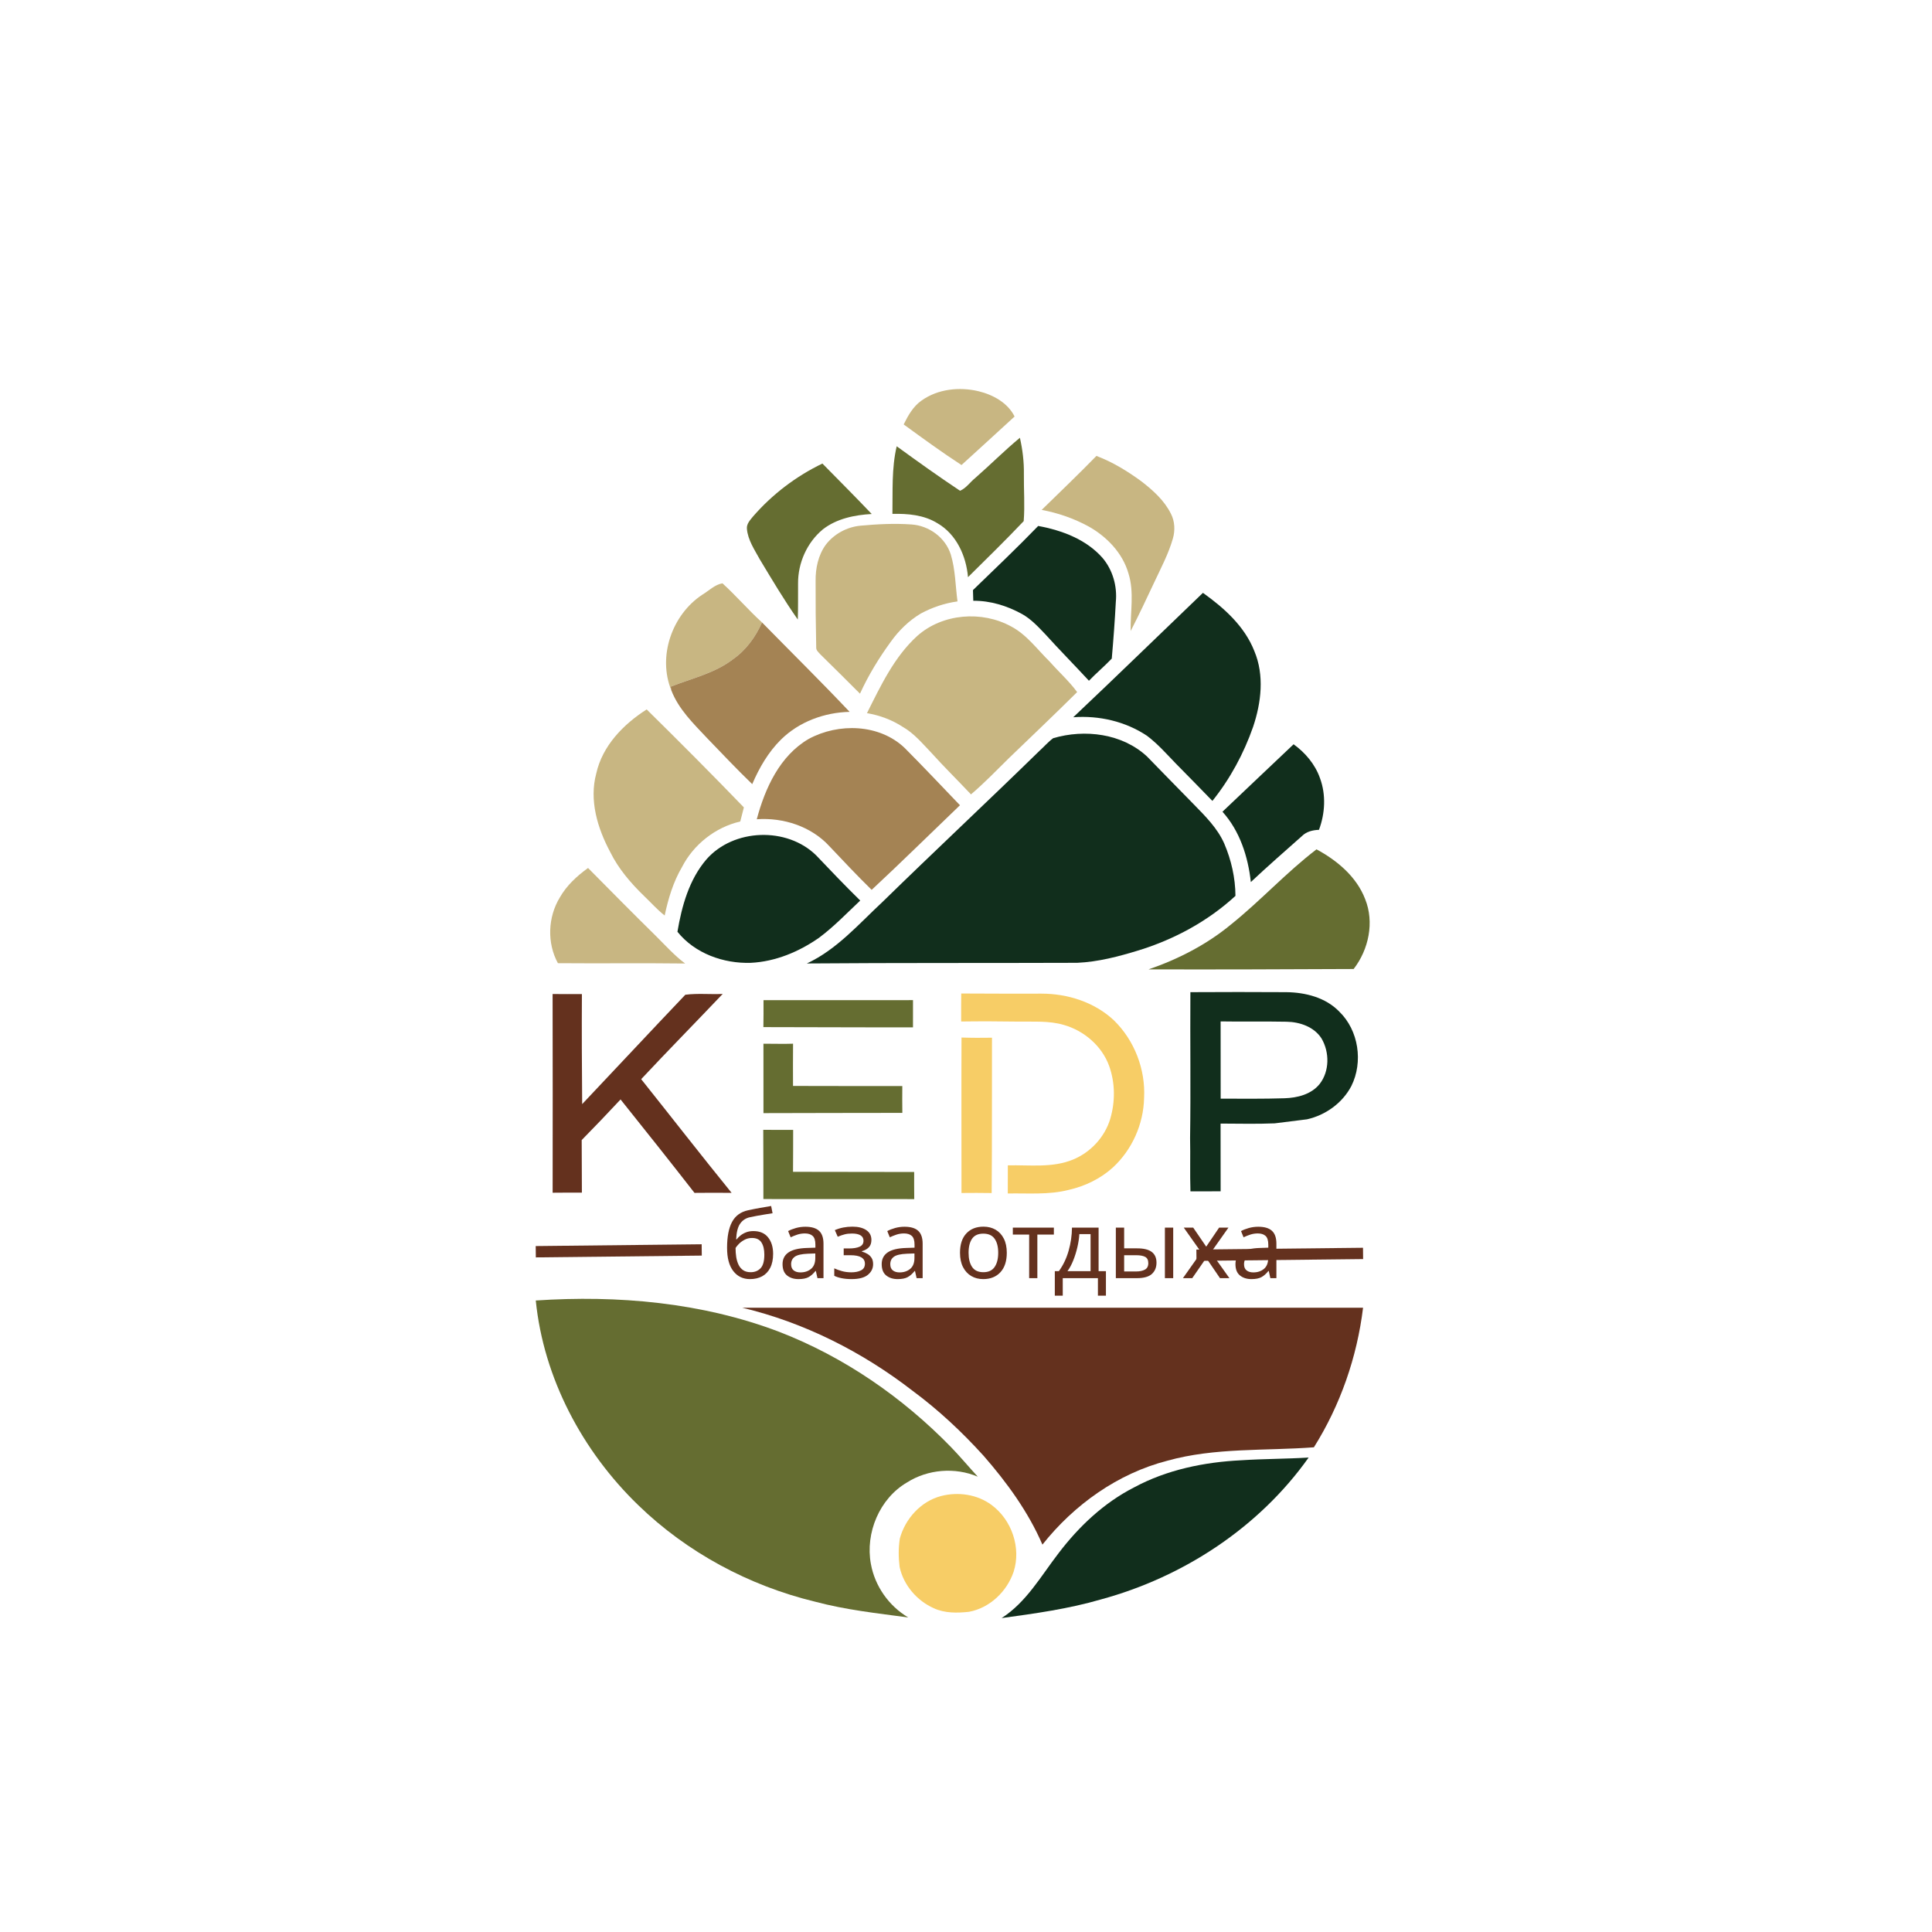
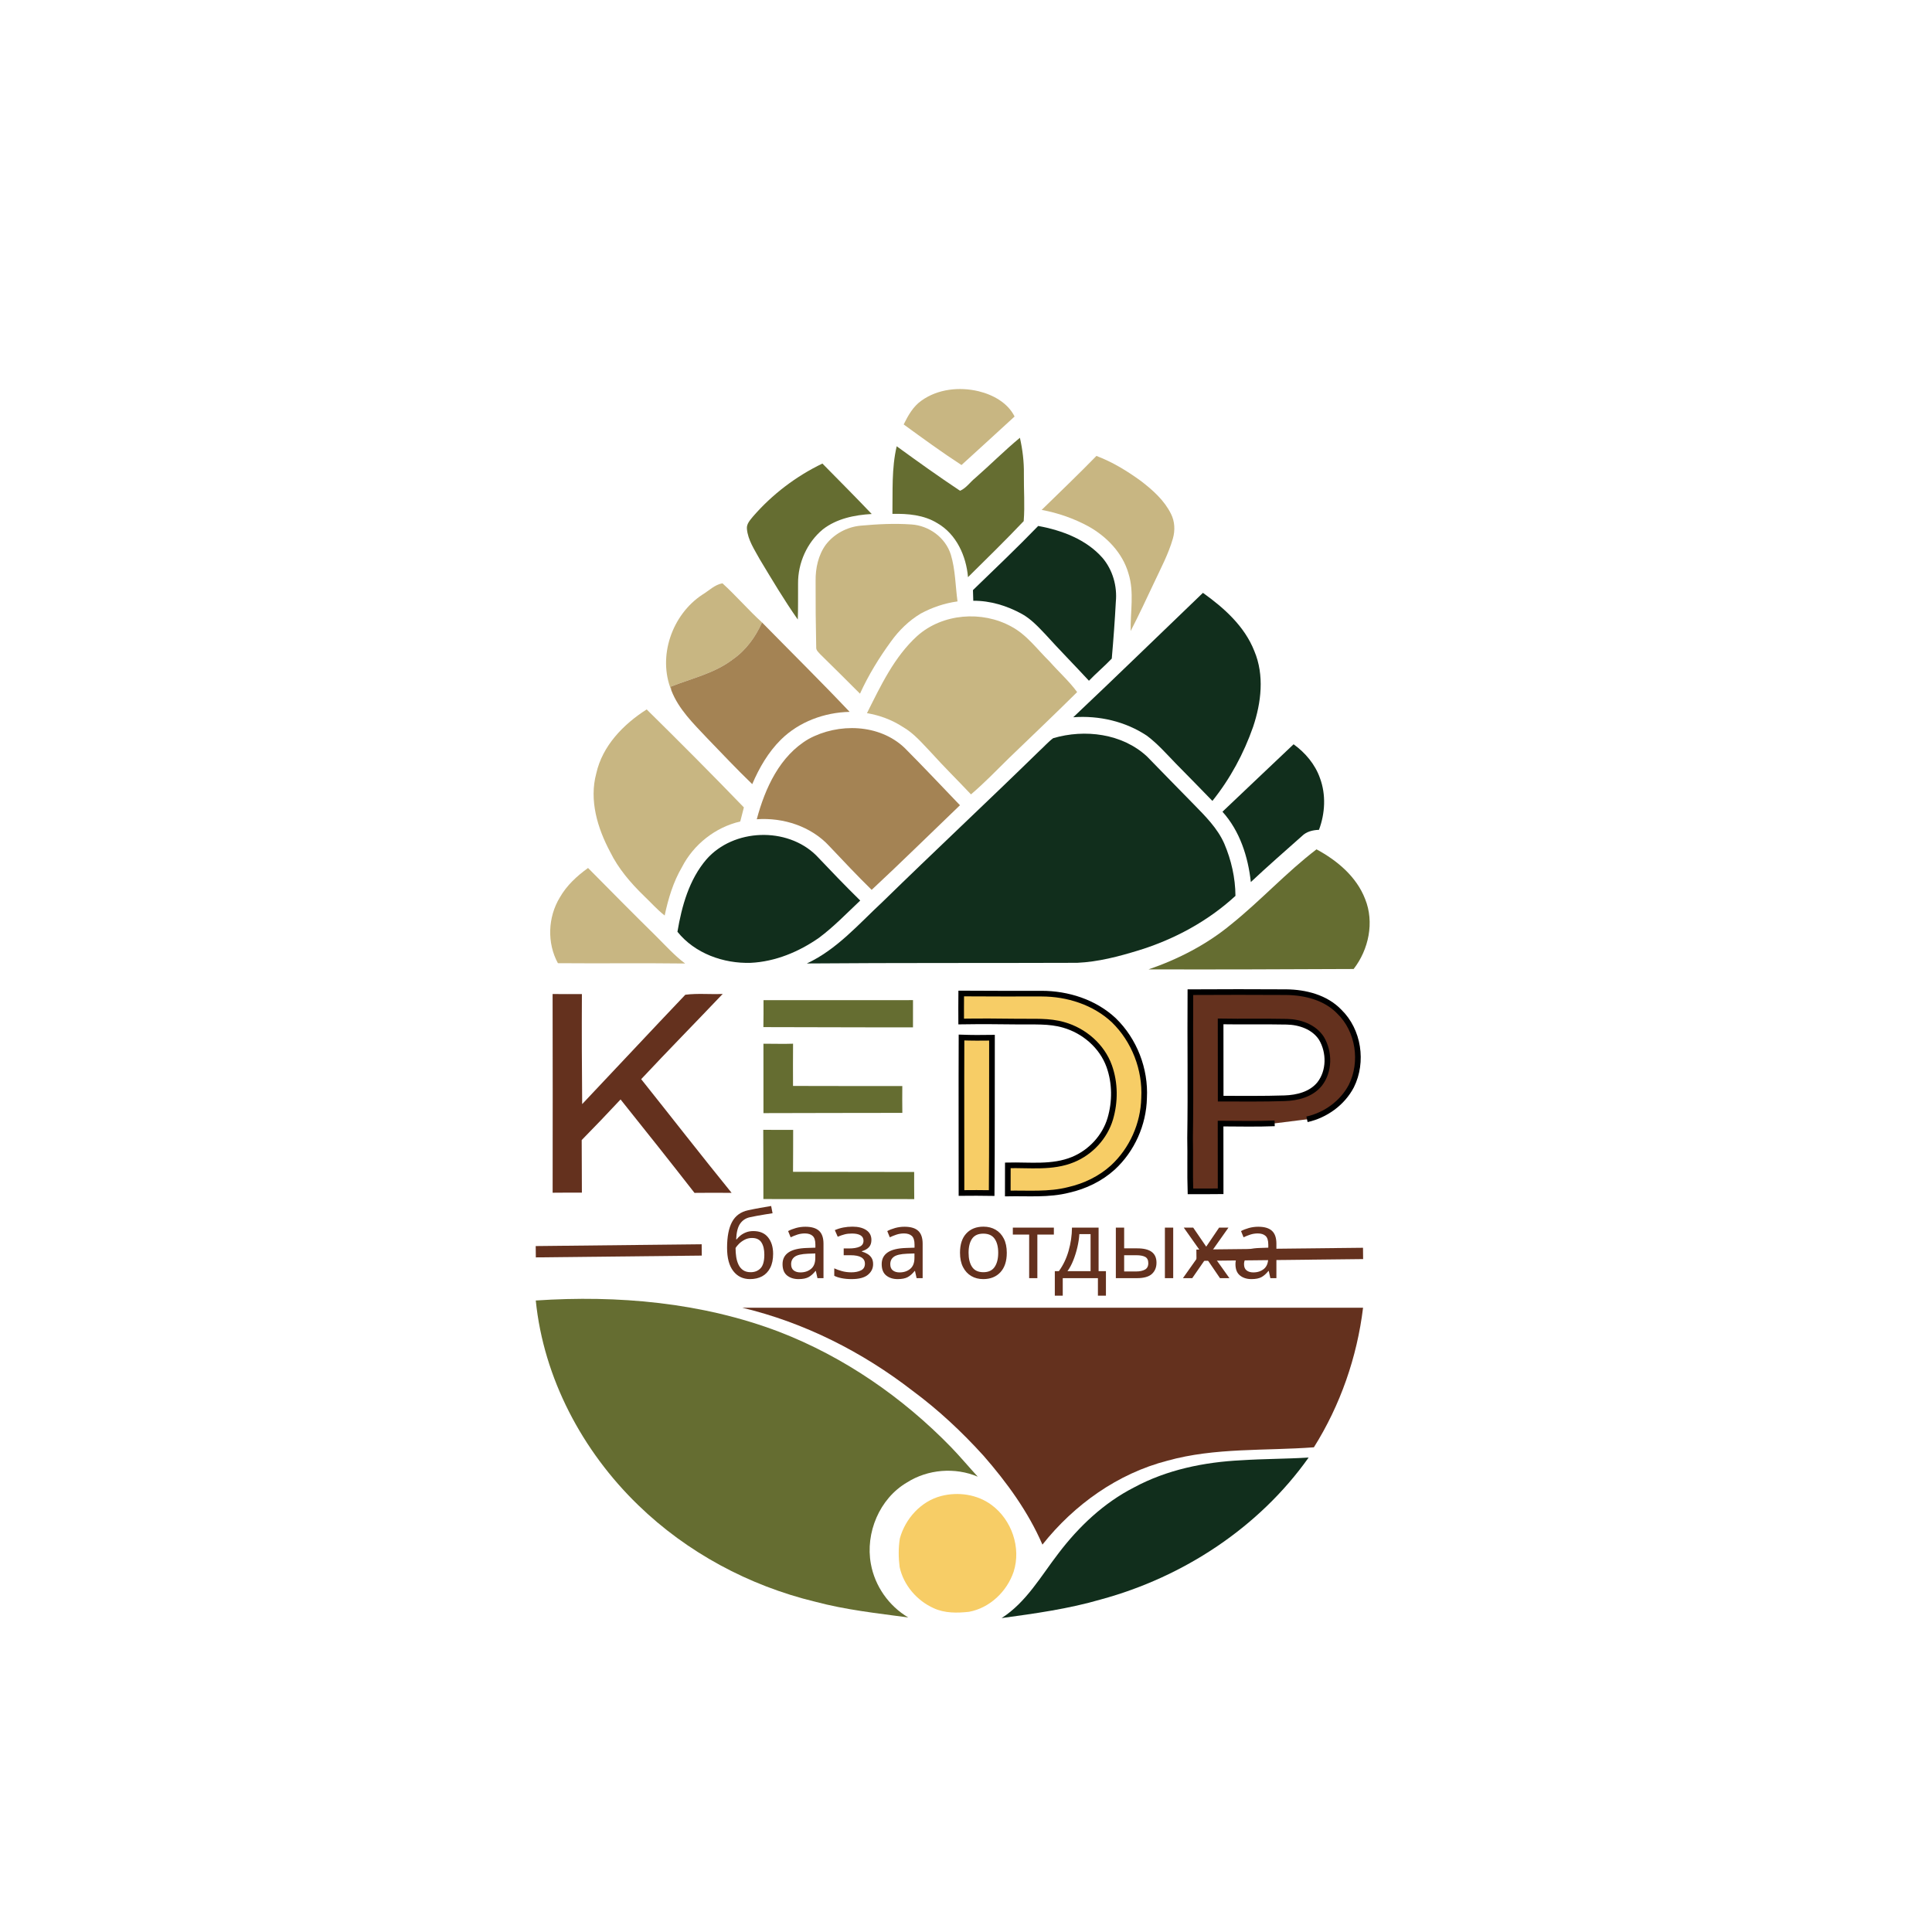
<svg xmlns="http://www.w3.org/2000/svg" id="Layer_1" version="1.1" viewBox="0 0 1024 1024">
  <defs>
    <style>
      .st0 {
        fill: #a48354;
      }

      .st1 {
        font-family: MonotypeCorsiva, 'Monotype Corsiva';
        font-size: 50px;
      }

      .st1, .st2 {
        fill: #64311e;
      }

      .st3 {
        fill: #656d31;
      }

      .st4 {
        fill: #f7cd66;
      }

      .st5 {
        fill: none;
        stroke: #64311e;
        stroke-miterlimit: 10;
        stroke-width: 6px;
      }

      .st6 {
        fill: #112e1c;
      }

      .st7 {
        fill: #c8b682;
      }
+ 
+       .st8 {
+         fill: #f7cd66;
+         stroke: #000000;
+         stroke-width: 3px;
+       }
+ 
+       .st9 {
+         fill: #64311e;
+         stroke: #000000;
+         stroke-width: 3px;
+       }
    </style>
  </defs>
  <g>
    <path class="st7" d="M488.37,212.36c8.63-6.22,20.14-7.42,30.32-4.99,7.63,1.86,15.46,6.12,19.06,13.39-9.34,8.61-18.75,17.15-28.14,25.72-10.47-6.8-20.55-14.18-30.64-21.52,2.33-4.71,4.99-9.52,9.4-12.6Z" />
    <path class="st7" d="M552.11,270.26c9.71-9.49,19.54-18.88,29.02-28.61,8.56,3.23,16.42,8.05,23.78,13.43,6.17,4.76,12.21,10.16,15.72,17.25,2.07,4.05,2.27,8.86,1,13.19-2.33,8.11-6.33,15.58-9.89,23.2-4.06,8.63-8.11,17.27-12.47,25.75-.2-10.13,1.97-20.57-1.14-30.46-3.08-10.86-11.46-19.54-21.13-24.97-7.76-4.23-16.21-7.17-24.89-8.78Z" />
    <path class="st7" d="M437.71,288.68c4.38-5.71,11.23-9.39,18.39-10.06,8.93-.81,17.95-1.29,26.91-.65,9.34.57,18.11,6.94,20.94,15.97,2.44,8.03,2.42,16.55,3.55,24.82-6.81.94-13.42,3.16-19.45,6.42-6.3,3.76-11.64,8.98-15.89,14.93-6.3,8.64-11.91,17.81-16.35,27.55-6.94-6.93-13.88-13.86-20.89-20.72-.99-1.13-2.45-2.2-2.31-3.88-.26-11.7-.36-23.41-.32-35.11-.09-6.74,1.39-13.75,5.42-19.27Z" />
    <path class="st7" d="M372.23,315.21c3.47-2.09,6.63-5.37,10.69-6.04,7.27,6.61,13.69,14.12,20.97,20.74-3.41,7.68-8.5,14.71-15.45,19.55-9.68,7.44-21.82,10.07-32.96,14.5.08.48.24,1.44.33,1.92-7.33-17.99.38-40.11,16.42-50.67Z" />
    <path class="st7" d="M486.16,337.06c13.37-11.92,34.3-13.54,49.84-4.99,8.26,4.37,13.78,12.19,20.35,18.59,4.78,5.45,10.28,10.31,14.56,16.16-11.9,11.81-24.07,23.36-36.15,35-6.6,6.52-13.06,13.2-20.12,19.23-7.06-7.5-14.42-14.72-21.31-22.38-4.58-4.76-8.89-9.96-14.68-13.3-5.78-3.78-12.33-6.25-19.14-7.38,7.3-14.54,14.41-29.79,26.65-40.93Z" />
    <path class="st7" d="M316.03,409.96c3.26-14.69,14.39-26.1,26.72-33.95,17.37,17.11,34.59,34.38,51.52,51.93-.66,2.48-1.31,4.97-1.92,7.47-13.17,3.04-24.71,12.14-30.88,24.15-4.64,7.91-7.29,16.75-9.18,25.68-4.03-3.14-7.38-7.01-11.08-10.5-7-6.82-13.47-14.35-17.8-23.18-6.72-12.58-11.21-27.4-7.38-41.6Z" />
    <path class="st7" d="M296.71,475.69c3.61-6.36,9.08-11.41,14.97-15.64,11.98,12.1,23.94,24.23,36.09,36.16,4.98,4.96,9.71,10.23,15.35,14.47-22.47-.29-44.95.03-67.42-.17-5.86-10.72-5.32-24.43,1.01-34.82Z" />
-     <path class="st4" d="M509.44,541.42c-.04-4.95,0-9.9.03-14.84,14.19.09,28.38.09,42.58.07,13.85.01,28.01,4.5,38.25,14.06,10.94,10.6,16.9,26.03,16.09,41.24-.3,13.84-6.36,27.46-16.55,36.85-6.58,5.96-14.8,9.92-23.43,11.87-10.55,2.71-21.51,1.69-32.27,1.9-.03-4.97,0-9.94.03-14.91,11.52-.28,23.61,1.46,34.56-3.07,9.34-3.84,16.85-11.94,19.74-21.63,2.65-9.04,2.62-18.94-.55-27.84-3.81-10.69-13.33-18.85-24.15-21.91-7.74-2.26-15.89-1.61-23.84-1.74-10.16-.14-20.33-.2-30.49-.05Z" />
-     <path class="st6" d="M675.59,595.4c-9.55.4-19.11.14-28.66.12.03,11.96.03,23.92.03,35.88-5.34.07-10.67.04-16,.04-.31-9.42.02-18.83-.19-28.23.39-25.78-.02-51.56.16-77.34,16.95-.1,33.91-.1,50.87,0,10.1.12,20.83,2.82,28.05,10.31,10.29,9.97,12.73,26.7,6.4,39.43-4.71,9-13.65,15.45-23.51,17.65M646.95,541.37c-.01,13.65,0,27.29.03,40.94,11.29.02,22.59.15,33.87-.21,6.77-.21,14.13-2.04,18.57-7.54,5.32-6.78,5.31-16.89,1-24.18-3.94-6.15-11.5-8.73-18.51-8.84-11.65-.24-23.31.04-34.96-.17Z" />
-     <path class="st4" d="M509.62,549.91c5.38.19,10.77.19,16.15.1-.07,27.44.07,54.89-.17,82.33-5.33-.11-10.66-.07-15.99-.03.02-27.47-.1-54.93.01-82.4Z" />
+     <path class="st8" d="M509.44,541.42c-.04-4.95,0-9.9.03-14.84,14.19.09,28.38.09,42.58.07,13.85.01,28.01,4.5,38.25,14.06,10.94,10.6,16.9,26.03,16.09,41.24-.3,13.84-6.36,27.46-16.55,36.85-6.58,5.96-14.8,9.92-23.43,11.87-10.55,2.71-21.51,1.69-32.27,1.9-.03-4.97,0-9.94.03-14.91,11.52-.28,23.61,1.46,34.56-3.07,9.34-3.84,16.85-11.94,19.74-21.63,2.65-9.04,2.62-18.94-.55-27.84-3.81-10.69-13.33-18.85-24.15-21.91-7.74-2.26-15.89-1.61-23.84-1.74-10.16-.14-20.33-.2-30.49-.05Z" />
+     <path class="st9" d="M675.59,595.4c-9.55.4-19.11.14-28.66.12.03,11.96.03,23.92.03,35.88-5.34.07-10.67.04-16,.04-.31-9.42.02-18.83-.19-28.23.39-25.78-.02-51.56.16-77.34,16.95-.1,33.91-.1,50.87,0,10.1.12,20.83,2.82,28.05,10.31,10.29,9.97,12.73,26.7,6.4,39.43-4.71,9-13.65,15.45-23.51,17.65M646.95,541.37c-.01,13.65,0,27.29.03,40.94,11.29.02,22.59.15,33.87-.21,6.77-.21,14.13-2.04,18.57-7.54,5.32-6.78,5.31-16.89,1-24.18-3.94-6.15-11.5-8.73-18.51-8.84-11.65-.24-23.31.04-34.96-.17Z" />
+     <path class="st8" d="M509.62,549.91c5.38.19,10.77.19,16.15.1-.07,27.44.07,54.89-.17,82.33-5.33-.11-10.66-.07-15.99-.03.02-27.47-.1-54.93.01-82.4Z" />
    <path class="st4" d="M498.78,792.93c9.02-2.35,19.2-.9,26.76,4.72,10.69,7.87,15.79,22.69,11.71,35.4-3.53,10.47-12.64,19.2-23.64,21.24-6.27.69-12.93.79-18.78-1.94-8.88-3.99-15.95-12.23-18.01-21.81-.64-5-.68-10.12.11-15.1,2.87-10.5,11.16-19.72,21.85-22.51Z" />
  </g>
  <g>
    <path class="st3" d="M516.9,253.34c7.99-6.99,15.49-14.54,23.67-21.31,1.42,6.29,2.21,12.72,2.11,19.18-.1,8.33.57,16.69-.1,25-9.58,10.11-19.59,19.89-29.52,29.7-.94-11.24-6.19-22.87-16.3-28.64-7.09-4.38-15.63-5.09-23.76-4.9.21-11.96-.5-24.1,2.27-35.84,11.06,8.05,22.19,16.01,33.57,23.58,3.19-1.3,5.35-4.6,8.06-6.77Z" />
    <path class="st3" d="M399.13,273.73c10.17-11.72,22.79-21.31,36.76-28.04,8.74,8.88,17.55,17.71,26.14,26.74-9.1.51-18.56,2.43-25.91,8.15-8.38,6.93-13.22,17.83-13.13,28.67-.05,6.37.08,12.74-.14,19.12-7.24-10.31-13.68-21.17-20.18-31.96-2.77-5.1-6.28-10.17-6.79-16.12-.27-2.64,1.74-4.67,3.25-6.56Z" />
    <path class="st3" d="M652.49,489.96c15.69-12.59,29.3-27.58,45.29-39.79,10.93,5.9,21.2,14.46,25.77,26.35,4.97,12.28,1.89,26.77-6.09,37.07-36.22.16-72.45.31-108.68.2,15.75-5.42,30.85-13.18,43.71-23.83Z" />
    <path class="st3" d="M404.68,530.1c26.41.04,52.82-.01,79.23-.01-.04,4.8-.04,9.61-.01,14.42-26.43.07-52.86-.11-79.29-.12.09-4.76.08-9.53.07-14.29Z" />
    <path class="st3" d="M404.64,553.19c5.23-.03,10.46.19,15.7-.01-.05,7.47-.06,14.93-.02,22.39,19.31.07,38.62.05,57.92.05-.03,4.74-.06,9.49.02,14.23-24.54.05-49.07.04-73.61.13.01-12.27-.01-24.53-.01-36.79Z" />
    <path class="st3" d="M404.54,598.82c5.28.07,10.56.06,15.85.05-.06,7.4.04,14.81-.07,22.22,21.4,0,42.81.06,64.21.09-.01,4.79-.03,9.58.04,14.37-26.65.01-53.31,0-79.96-.03.03-12.23-.03-24.47-.07-36.7Z" />
    <path class="st3" d="M283.97,689.29c43.48-2.9,88.06,1.01,129.03,16.61,34.36,13.28,65.34,34.68,90.99,61.03,4.93,5.08,9.45,10.54,14.25,15.74-12.05-5.11-26.48-3.95-37.53,3.07-14.56,8.52-22.16,26.74-19.13,43.16,2.11,11.75,9.53,22.32,19.81,28.38-16.55-2.2-33.21-4.04-49.37-8.35-35-8.46-67.89-26.08-93.77-51.2-29.57-28.62-50.13-67.26-54.28-108.44Z" />
  </g>
  <g>
    <path class="st6" d="M550.27,278.77c12.57,2.3,25.47,7.12,34.1,16.94,5.41,6.39,7.84,15,7.04,23.3-.53,10.03-1.27,20.05-2.15,30.06-3.88,4.07-8.2,7.69-12.1,11.74-7.69-8.32-15.65-16.38-23.25-24.78-3.74-3.92-7.49-7.97-12.28-10.62-7.86-4.33-16.74-7.07-25.77-6.99-.07-1.89-.12-3.77-.17-5.65,11.62-11.24,23.33-22.39,34.58-34Z" />
    <path class="st6" d="M568.85,380.16c23.09-21.8,45.82-43.97,68.73-65.94,11.22,8.01,22.09,17.72,27.24,30.85,5.4,12.81,3.67,27.33-.65,40.18-4.95,14.15-12.18,27.55-21.57,39.25-6.42-6.61-12.86-13.2-19.33-19.75-4.93-5.09-9.64-10.47-15.31-14.75-11.42-7.64-25.47-10.87-39.11-9.84Z" />
    <path class="st6" d="M558.2,391.26c16.75-4.95,36.66-2.5,49.78,9.73,8.27,8.41,16.42,16.94,24.73,25.31,6.14,6.29,12.58,12.66,16.18,20.83,3.73,8.74,5.87,18.18,5.93,27.7-14.57,13.42-32.42,23.06-51.31,28.88-10.58,3.25-21.45,6.11-32.56,6.6-47.76.18-95.53-.03-143.3.35,15.88-7.39,27.48-20.88,40.06-32.59,27.56-26.92,55.7-53.22,83.25-80.13,2.45-2.18,4.59-4.74,7.24-6.68Z" />
    <path class="st6" d="M647.93,430.23c12.59-11.89,25.09-23.88,37.7-35.75,6.22,4.49,11.42,10.63,13.98,17.94,3.27,8.8,2.73,18.7-.53,27.41-3.31.11-6.62.91-9.03,3.31-9.07,8.07-18.24,16.04-27.08,24.36-1.47-13.46-5.84-27.06-15.04-37.27Z" />
    <path class="st6" d="M374.42,455.49c14.37-16.4,42.69-17.38,58.19-2.11,7.66,8.09,15.38,16.12,23.33,23.93-7.15,6.73-13.98,13.87-21.87,19.75-10.62,7.41-23.11,12.63-36.15,13.26-14.45.47-29.65-4.97-38.86-16.46,2.29-13.62,6.19-27.67,15.36-38.37Z" />
    <path class="st2" d="M292.89,526.85c5.17.04,10.35.08,15.53.02-.11,19.44-.03,38.89.14,58.33,18.26-19.29,36.36-38.74,54.67-57.96,6.47-.86,13.24-.12,19.82-.44-14.35,15.11-28.97,29.96-43.21,45.18,16,20.07,31.75,40.33,47.93,60.26-6.56-.08-13.12-.05-19.67.01-12.93-16.61-26.04-33.08-39.19-49.52-6.78,7.26-13.63,14.45-20.6,21.53.11,9.29,0,18.58.1,27.87-5.17-.02-10.34-.02-15.5.04.04-35.11.06-70.21-.02-105.32Z" />
  </g>
  <g>
    <path class="st0" d="M388.44,349.46c6.95-4.84,12.04-11.87,15.45-19.55,15.48,15.79,31.23,31.32,46.43,47.39-13.38.3-26.78,5.23-36.39,14.69-6.73,6.66-11.53,14.97-15.23,23.62-8.21-7.92-16.03-16.21-23.94-24.41-7.21-7.67-15.1-15.29-18.95-25.32-.09-.48-.25-1.44-.33-1.92,11.14-4.43,23.28-7.06,32.96-14.5Z" />
    <path class="st0" d="M428.62,391.65c15.76-8.57,37.48-8.02,50.87,4.78,9.92,9.97,19.58,20.21,29.31,30.36-15.6,14.95-30.98,30.13-46.8,44.85-7.7-7.52-15.06-15.38-22.46-23.19-9.65-10.48-24.41-15.24-38.44-14.23,4.4-16.46,12.19-33.65,27.52-42.57Z" />
  </g>
  <g>
    <path class="st2" d="M393.44,693.13c109.67-.05,219.34.03,329.01,0-3.18,26.15-12.04,51.65-26.06,73.97-25.89,1.95-52.36.07-77.63,7.1-26.33,6.78-49.46,23.31-66.25,44.48-7.51-17.38-18.8-32.88-31.19-47.09-11.44-12.62-23.93-24.32-37.64-34.45-26.64-20.62-57.4-36.18-90.24-44.01Z" />
    <path class="st6" d="M657.95,773.97c11.87-.77,23.78-.71,35.66-1.44-26.29,37.06-66.37,63.32-110.02,75.18-17.21,5.03-35,7.48-52.72,9.91,13.11-8.38,20.88-22.32,30.16-34.35,10.77-14.18,24.08-26.77,40.03-34.9,17.42-9.41,37.25-13.44,56.89-14.4Z" />
  </g>
  <text class="st1" transform="translate(382.52 677.45)">
    <tspan x="0" y="0">база отдыха</tspan>
  </text>
  <line class="st5" x1="283.97" y1="663.44" x2="371.93" y2="662.49" />
  <line class="st5" x1="634.13" y1="665.3" x2="722.45" y2="664.34" />
</svg>
